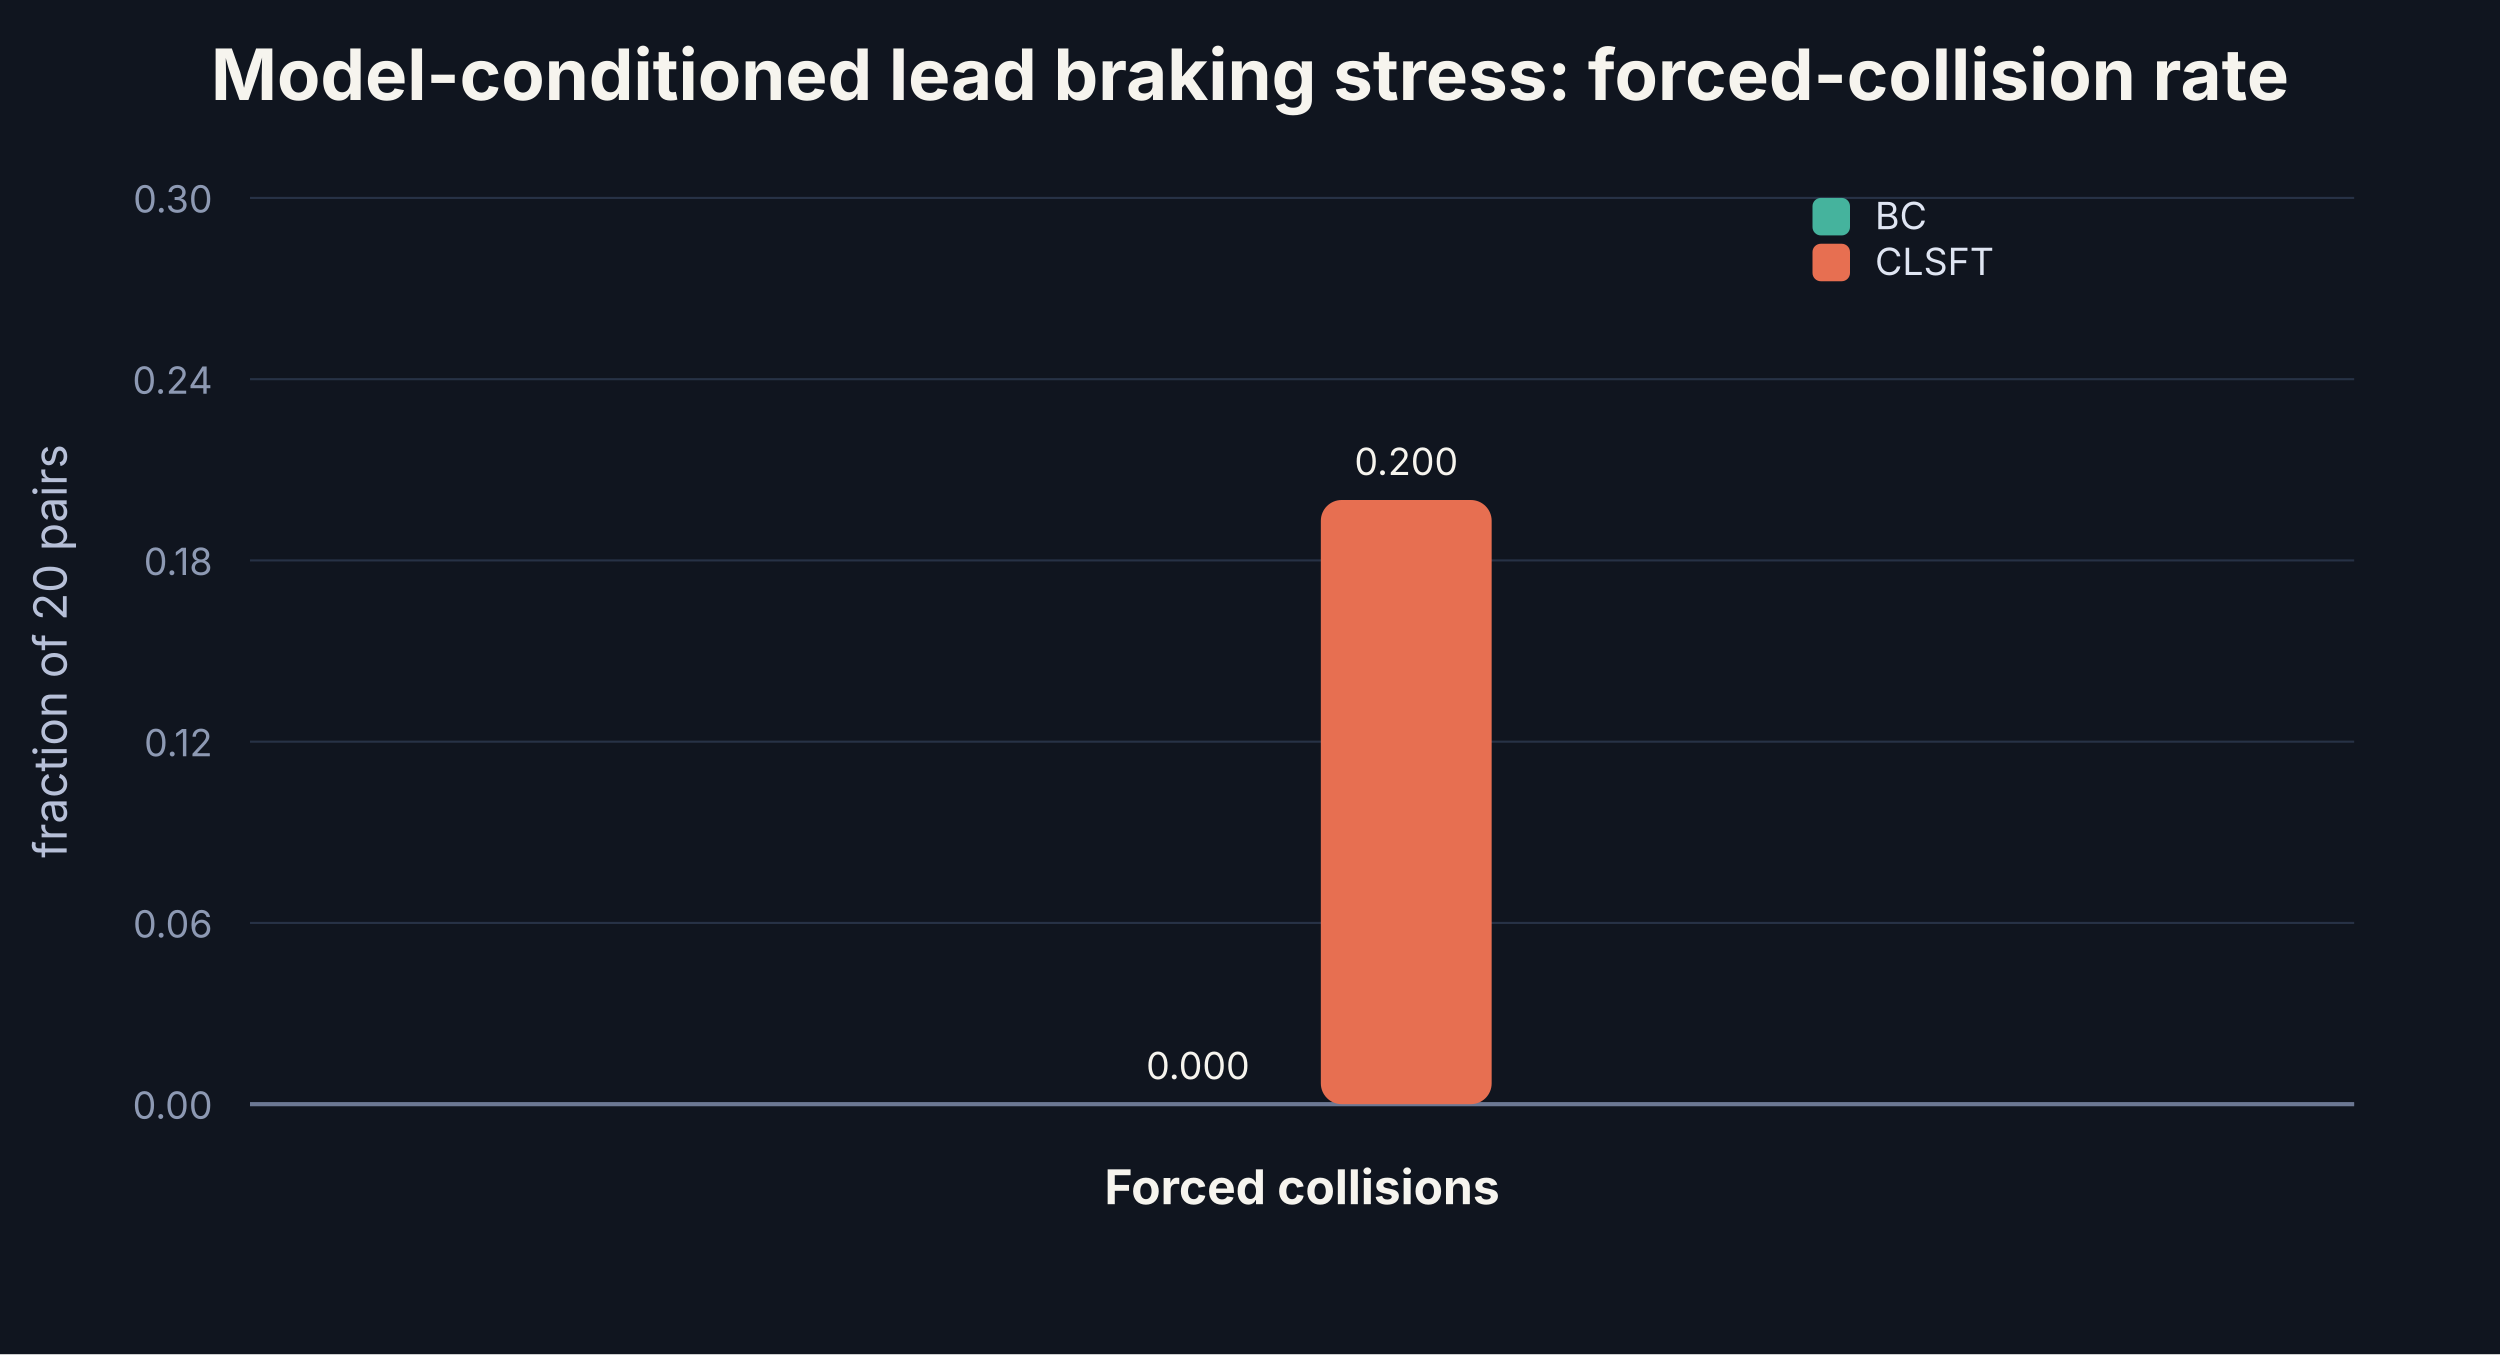
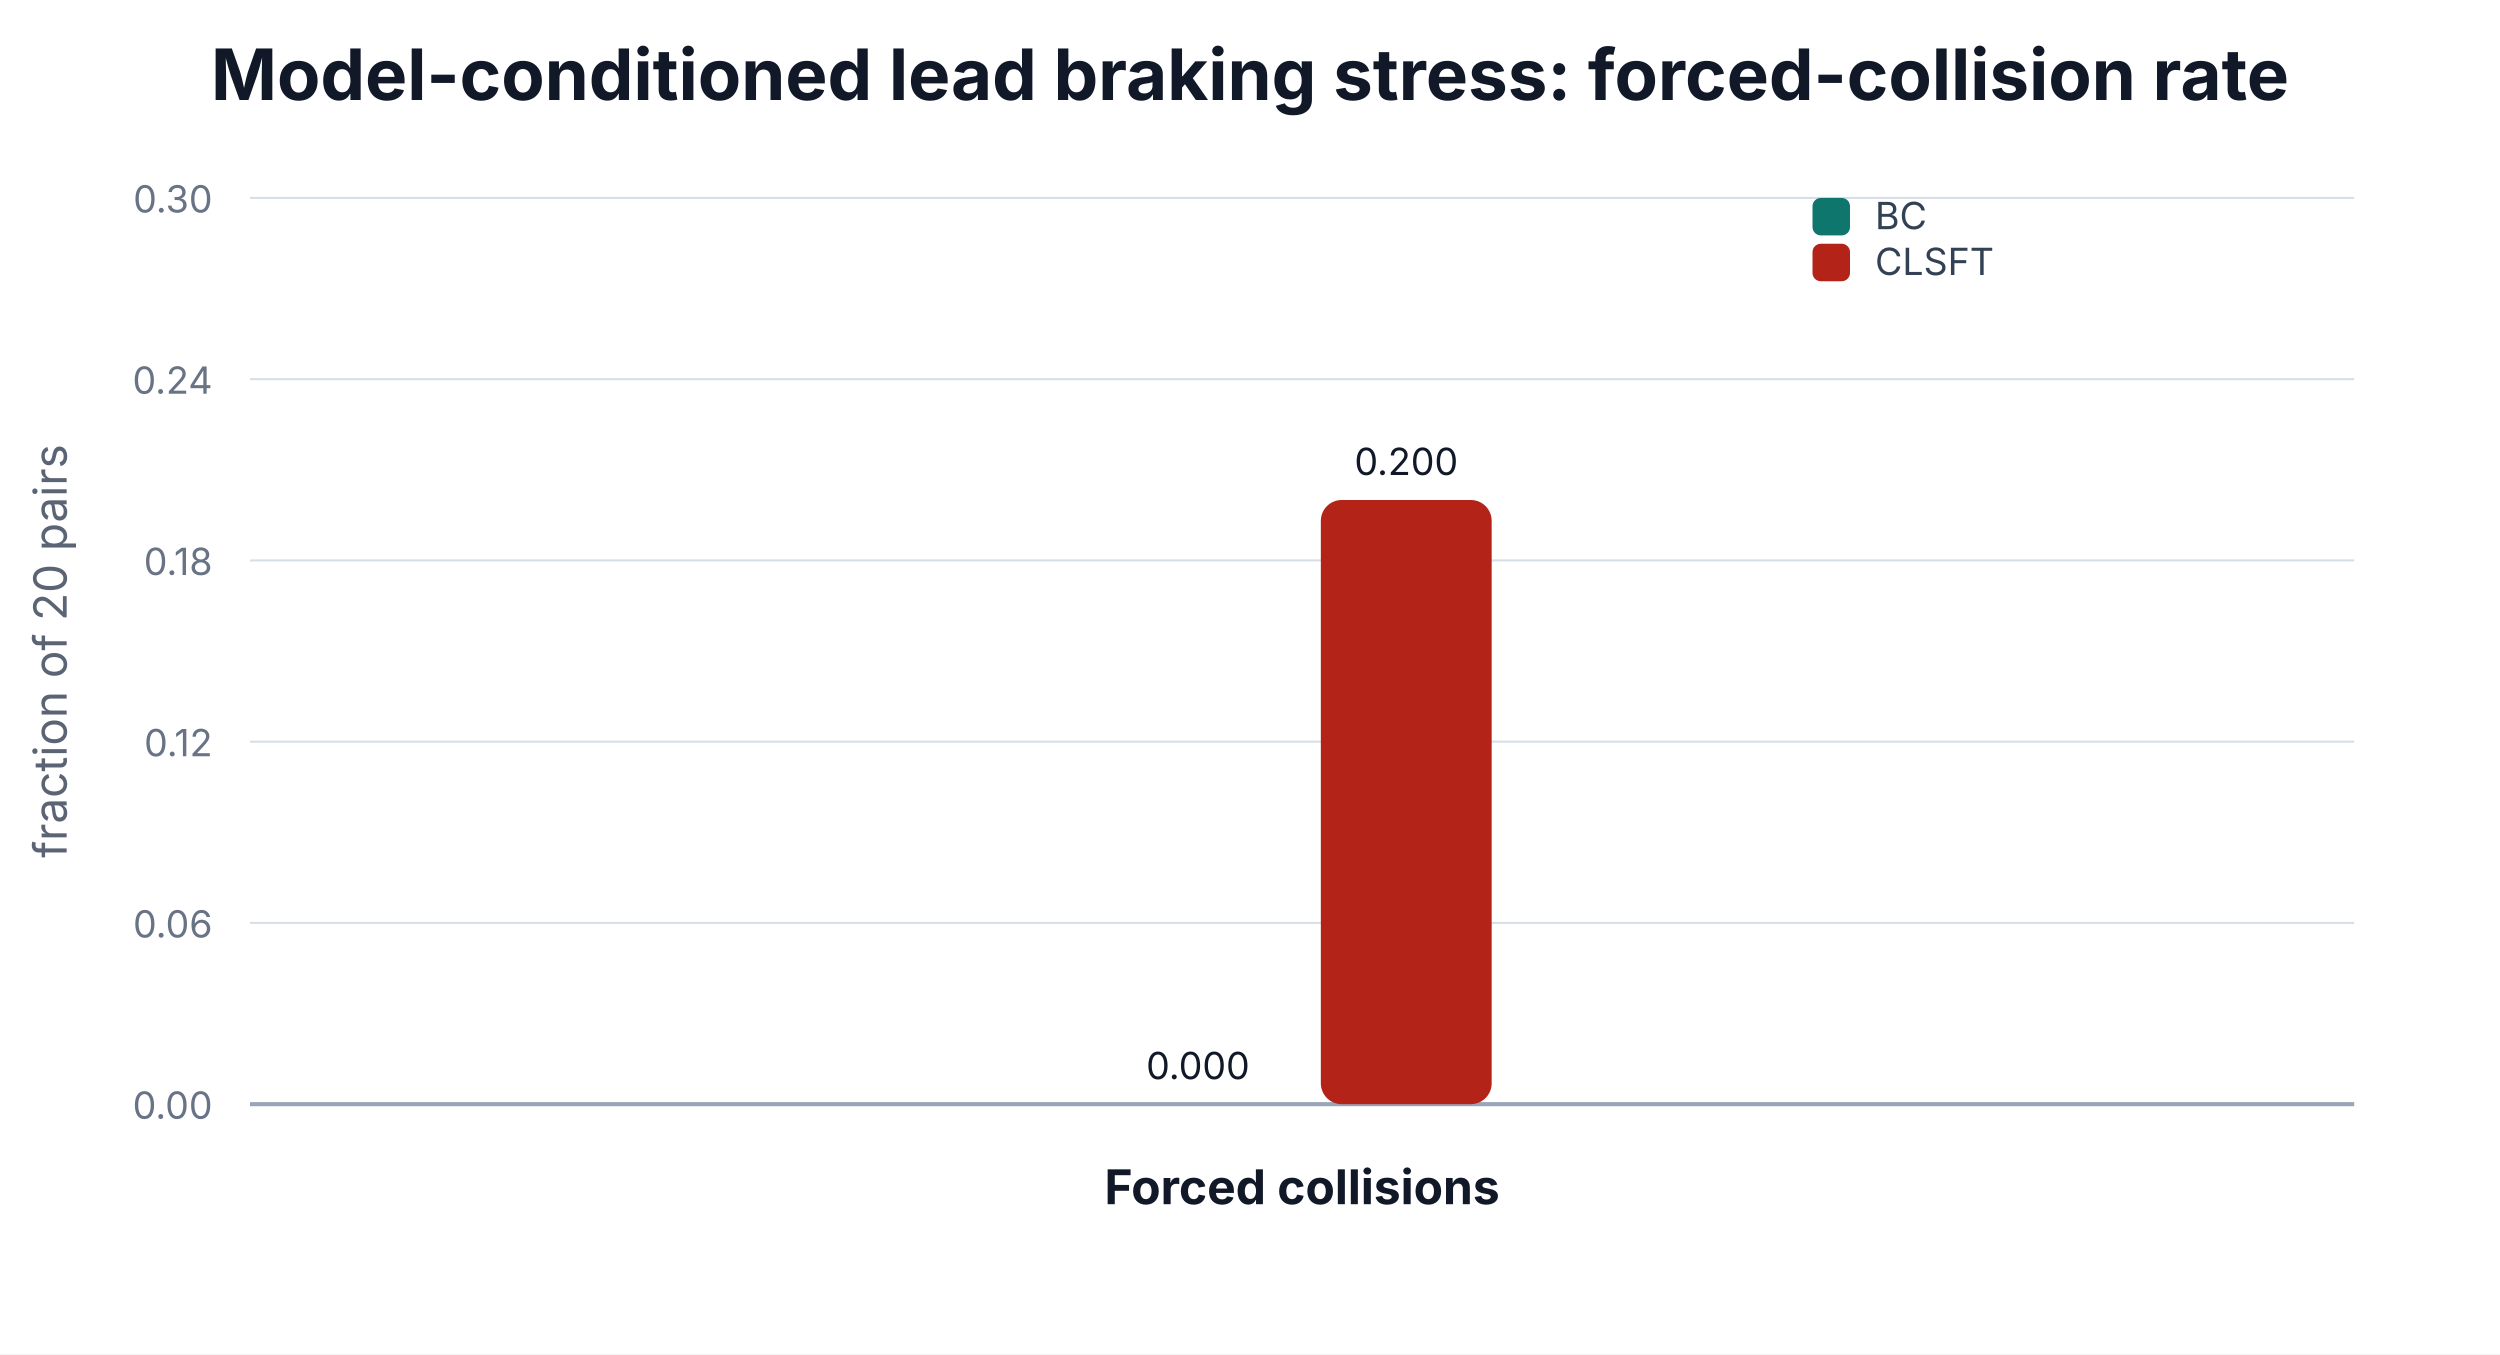
<svg xmlns="http://www.w3.org/2000/svg" width="1200" height="650" viewBox="0 0 1200 650">
-   <rect width="100%" height="100%" fill="#10151f" />
-   <text x="600.0" y="48" text-anchor="middle" font-family="Inter, Helvetica, Arial" font-size="34" font-weight="700" fill="#f6f4ee">Model-conditioned lead braking stress: forced-collision rate</text>
-   <text x="32" y="312.5" transform="rotate(-90 32 312.5)" text-anchor="middle" font-family="Inter, Helvetica, Arial" font-size="22" fill="#b7c0d8">fraction of 20 pairs</text>
-   <line x1="120" y1="530.0" x2="1130" y2="530.0" stroke="#273246" stroke-width="1" />
-   <text x="102" y="537.0" text-anchor="end" font-family="Inter, Helvetica, Arial" font-size="18" fill="#8d99b3">0.00</text>
-   <line x1="120" y1="443.0" x2="1130" y2="443.0" stroke="#273246" stroke-width="1" />
-   <text x="102" y="450.0" text-anchor="end" font-family="Inter, Helvetica, Arial" font-size="18" fill="#8d99b3">0.06</text>
-   <line x1="120" y1="356.0" x2="1130" y2="356.0" stroke="#273246" stroke-width="1" />
-   <text x="102" y="363.0" text-anchor="end" font-family="Inter, Helvetica, Arial" font-size="18" fill="#8d99b3">0.12</text>
-   <line x1="120" y1="269.0" x2="1130" y2="269.0" stroke="#273246" stroke-width="1" />
-   <text x="102" y="276.0" text-anchor="end" font-family="Inter, Helvetica, Arial" font-size="18" fill="#8d99b3">0.18</text>
-   <line x1="120" y1="182.0" x2="1130" y2="182.0" stroke="#273246" stroke-width="1" />
-   <text x="102" y="189.0" text-anchor="end" font-family="Inter, Helvetica, Arial" font-size="18" fill="#8d99b3">0.24</text>
-   <line x1="120" y1="95.0" x2="1130" y2="95.0" stroke="#273246" stroke-width="1" />
-   <text x="102" y="102.0" text-anchor="end" font-family="Inter, Helvetica, Arial" font-size="18" fill="#8d99b3">0.30</text>
-   <line x1="120" y1="530" x2="1130" y2="530" stroke="#6c7893" stroke-width="2" />
-   <text x="625.0" y="578" text-anchor="middle" font-family="Inter, Helvetica, Arial" font-size="23" font-weight="650" fill="#f6f4ee">Forced collisions</text>
-   <rect x="534.0" y="530.0" width="82" height="0.0" rx="10" fill="#45b39d" />
-   <text x="575.0" y="518.0" text-anchor="middle" font-family="Inter, Helvetica, Arial" font-size="18" fill="#f6f4ee">0.000</text>
-   <rect x="634.0" y="240.0" width="82" height="290.0" rx="10" fill="#e76f51" />
-   <text x="675.0" y="228.0" text-anchor="middle" font-family="Inter, Helvetica, Arial" font-size="18" fill="#f6f4ee">0.200</text>
-   <rect x="870" y="95" width="18" height="18" rx="4" fill="#45b39d" />
-   <text x="900" y="110" font-family="Inter, Helvetica, Arial" font-size="18" fill="#dfe5f2">BC</text>
-   <rect x="870" y="117" width="18" height="18" rx="4" fill="#e76f51" />
-   <text x="900" y="132" font-family="Inter, Helvetica, Arial" font-size="18" fill="#dfe5f2">CLSFT</text>
+   <rect width="100%" height="100%" fill="#ffffff" />
+   <text x="600.0" y="48" text-anchor="middle" font-family="Inter, Helvetica, Arial" font-size="34" font-weight="700" fill="#111827">Model-conditioned lead braking stress: forced-collision rate</text>
+   <text x="32" y="312.5" transform="rotate(-90 32 312.5)" text-anchor="middle" font-family="Inter, Helvetica, Arial" font-size="22" fill="#5b6475">fraction of 20 pairs</text>
+   <line x1="120" y1="530.0" x2="1130" y2="530.0" stroke="#d8dee8" stroke-width="1" />
+   <text x="102" y="537.0" text-anchor="end" font-family="Inter, Helvetica, Arial" font-size="18" fill="#697386">0.00</text>
+   <line x1="120" y1="443.0" x2="1130" y2="443.0" stroke="#d8dee8" stroke-width="1" />
+   <text x="102" y="450.0" text-anchor="end" font-family="Inter, Helvetica, Arial" font-size="18" fill="#697386">0.06</text>
+   <line x1="120" y1="356.0" x2="1130" y2="356.0" stroke="#d8dee8" stroke-width="1" />
+   <text x="102" y="363.0" text-anchor="end" font-family="Inter, Helvetica, Arial" font-size="18" fill="#697386">0.12</text>
+   <line x1="120" y1="269.0" x2="1130" y2="269.0" stroke="#d8dee8" stroke-width="1" />
+   <text x="102" y="276.0" text-anchor="end" font-family="Inter, Helvetica, Arial" font-size="18" fill="#697386">0.18</text>
+   <line x1="120" y1="182.0" x2="1130" y2="182.0" stroke="#d8dee8" stroke-width="1" />
+   <text x="102" y="189.0" text-anchor="end" font-family="Inter, Helvetica, Arial" font-size="18" fill="#697386">0.24</text>
+   <line x1="120" y1="95.0" x2="1130" y2="95.0" stroke="#d8dee8" stroke-width="1" />
+   <text x="102" y="102.0" text-anchor="end" font-family="Inter, Helvetica, Arial" font-size="18" fill="#697386">0.30</text>
+   <line x1="120" y1="530" x2="1130" y2="530" stroke="#9aa6b8" stroke-width="2" />
+   <text x="625.0" y="578" text-anchor="middle" font-family="Inter, Helvetica, Arial" font-size="23" font-weight="650" fill="#111827">Forced collisions</text>
+   <rect x="534.0" y="530.0" width="82" height="0.0" rx="10" fill="#0f766e" />
+   <text x="575.0" y="518.0" text-anchor="middle" font-family="Inter, Helvetica, Arial" font-size="18" fill="#111827">0.000</text>
+   <rect x="634.0" y="240.0" width="82" height="290.0" rx="10" fill="#b42318" />
+   <text x="675.0" y="228.0" text-anchor="middle" font-family="Inter, Helvetica, Arial" font-size="18" fill="#111827">0.200</text>
+   <rect x="870" y="95" width="18" height="18" rx="4" fill="#0f766e" />
+   <text x="900" y="110" font-family="Inter, Helvetica, Arial" font-size="18" fill="#334155">BC</text>
+   <rect x="870" y="117" width="18" height="18" rx="4" fill="#b42318" />
+   <text x="900" y="132" font-family="Inter, Helvetica, Arial" font-size="18" fill="#334155">CLSFT</text>
</svg>
